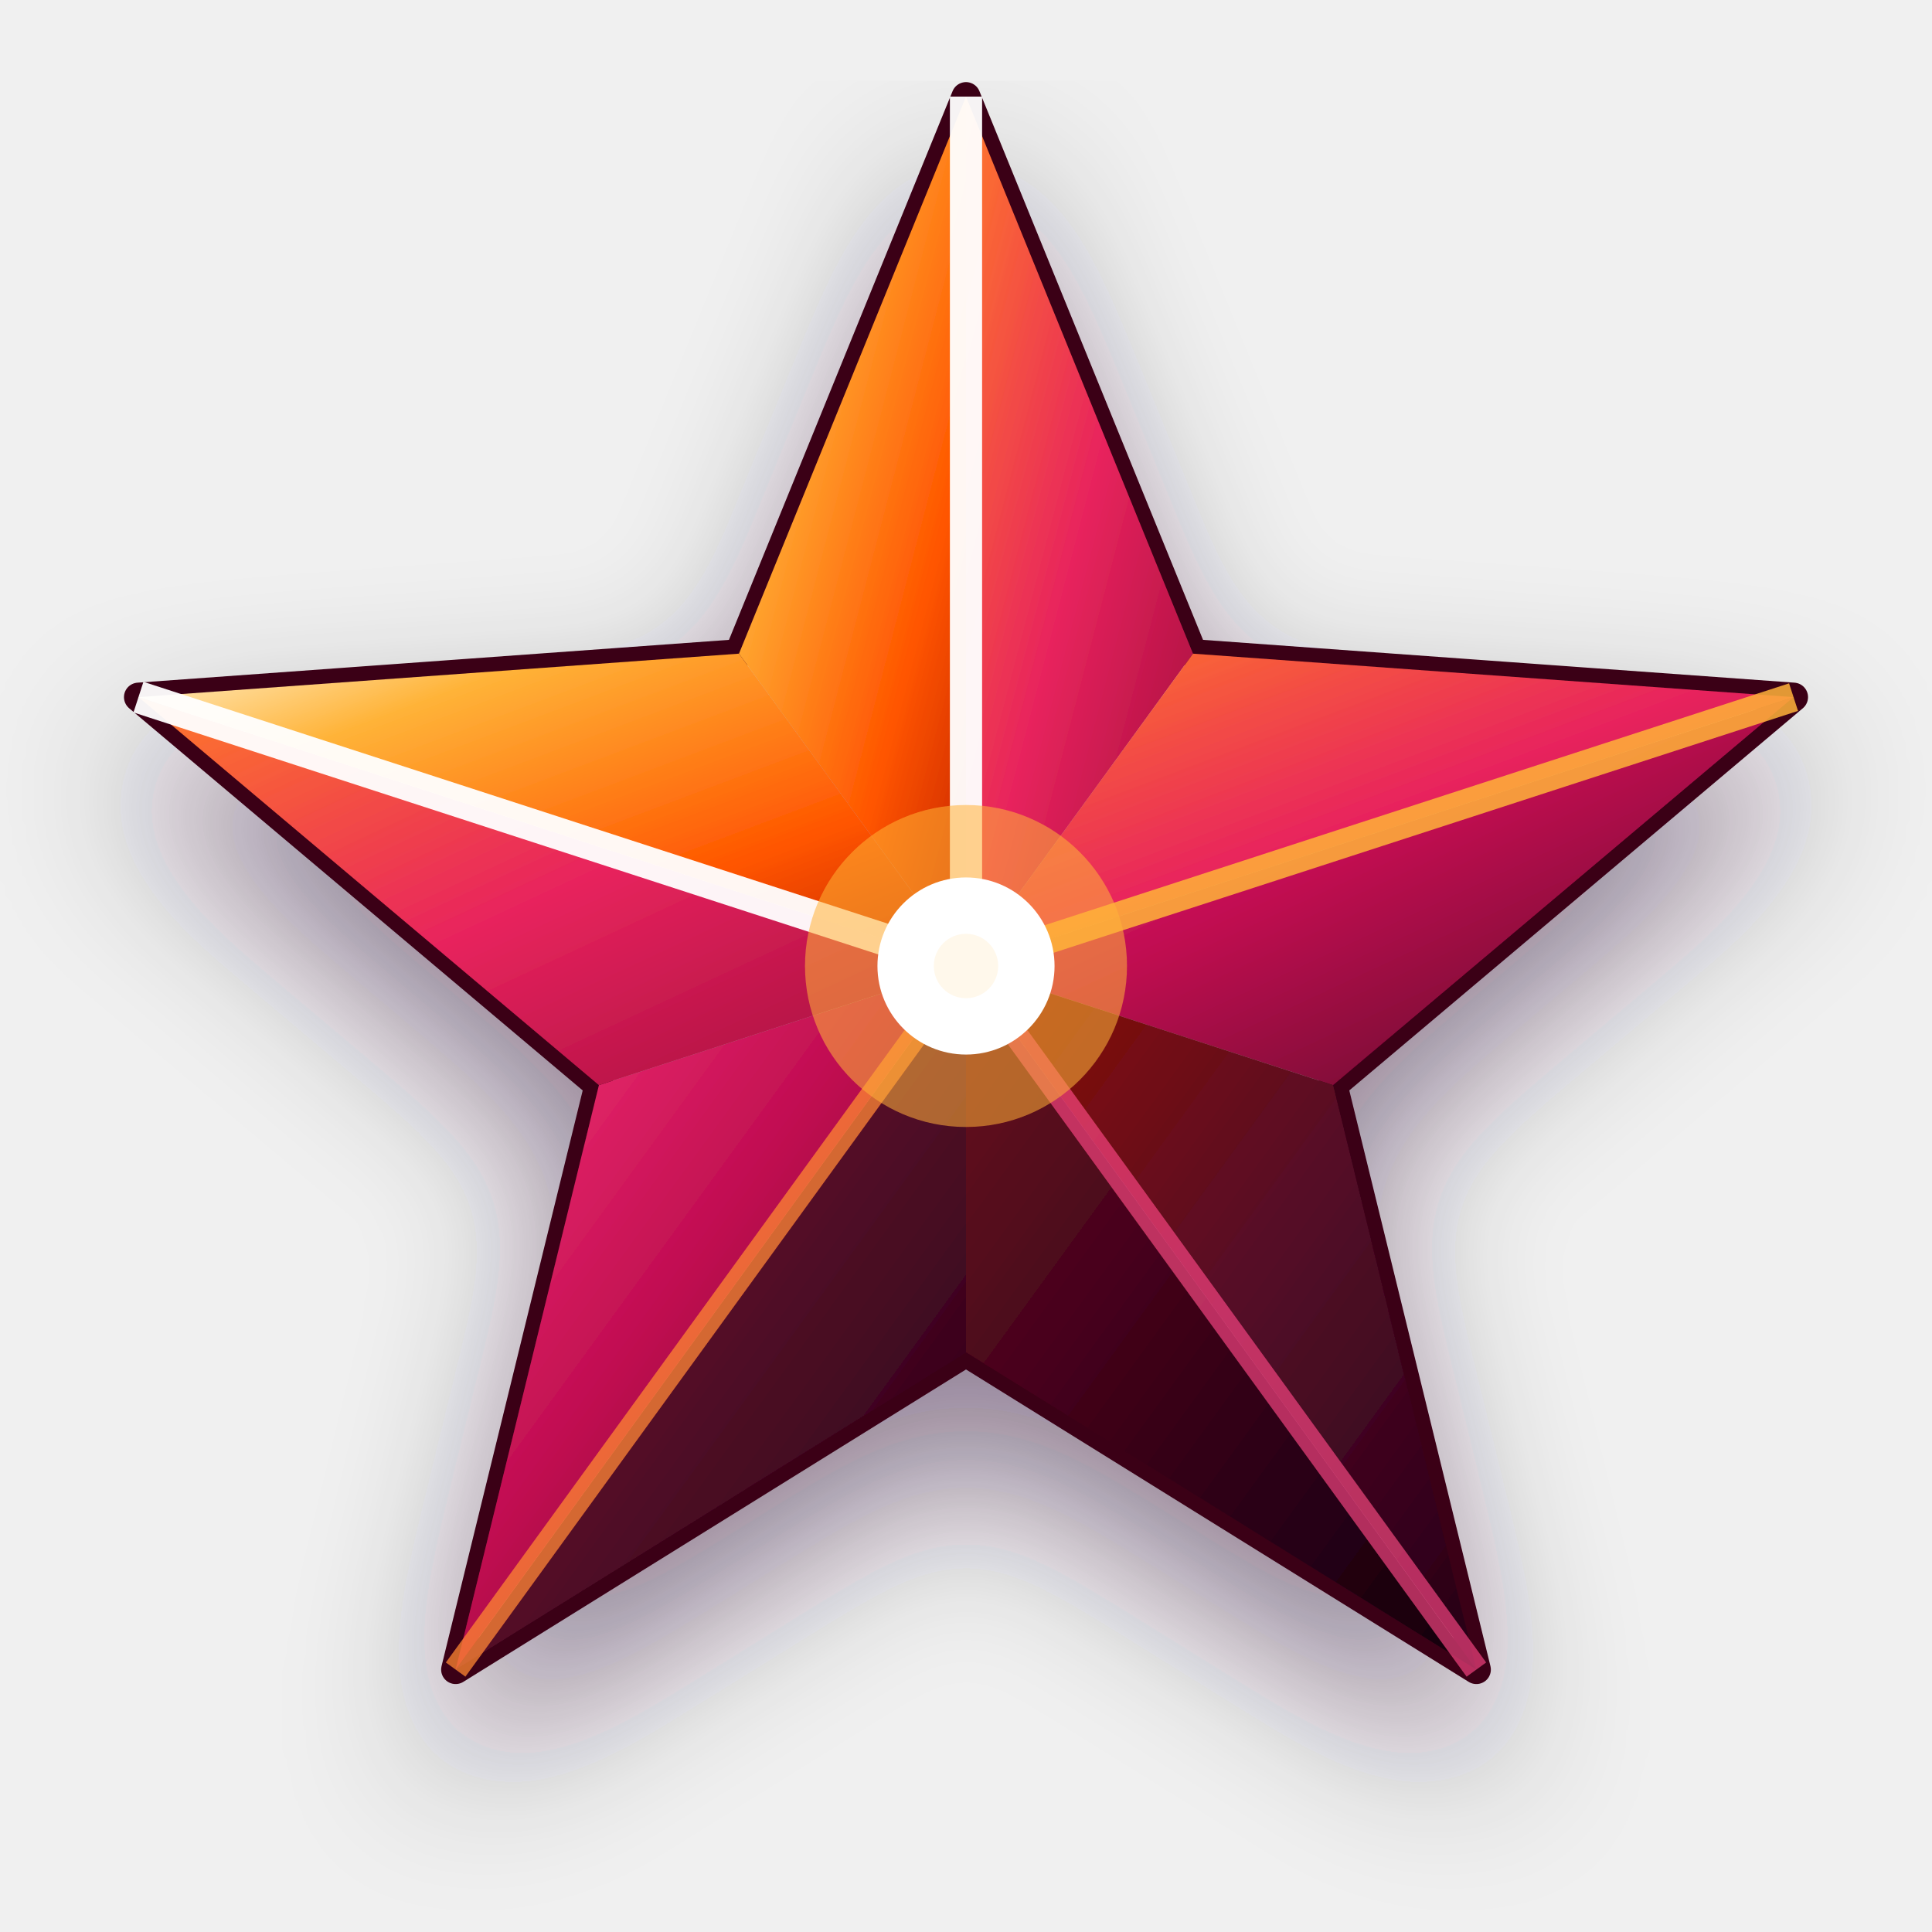
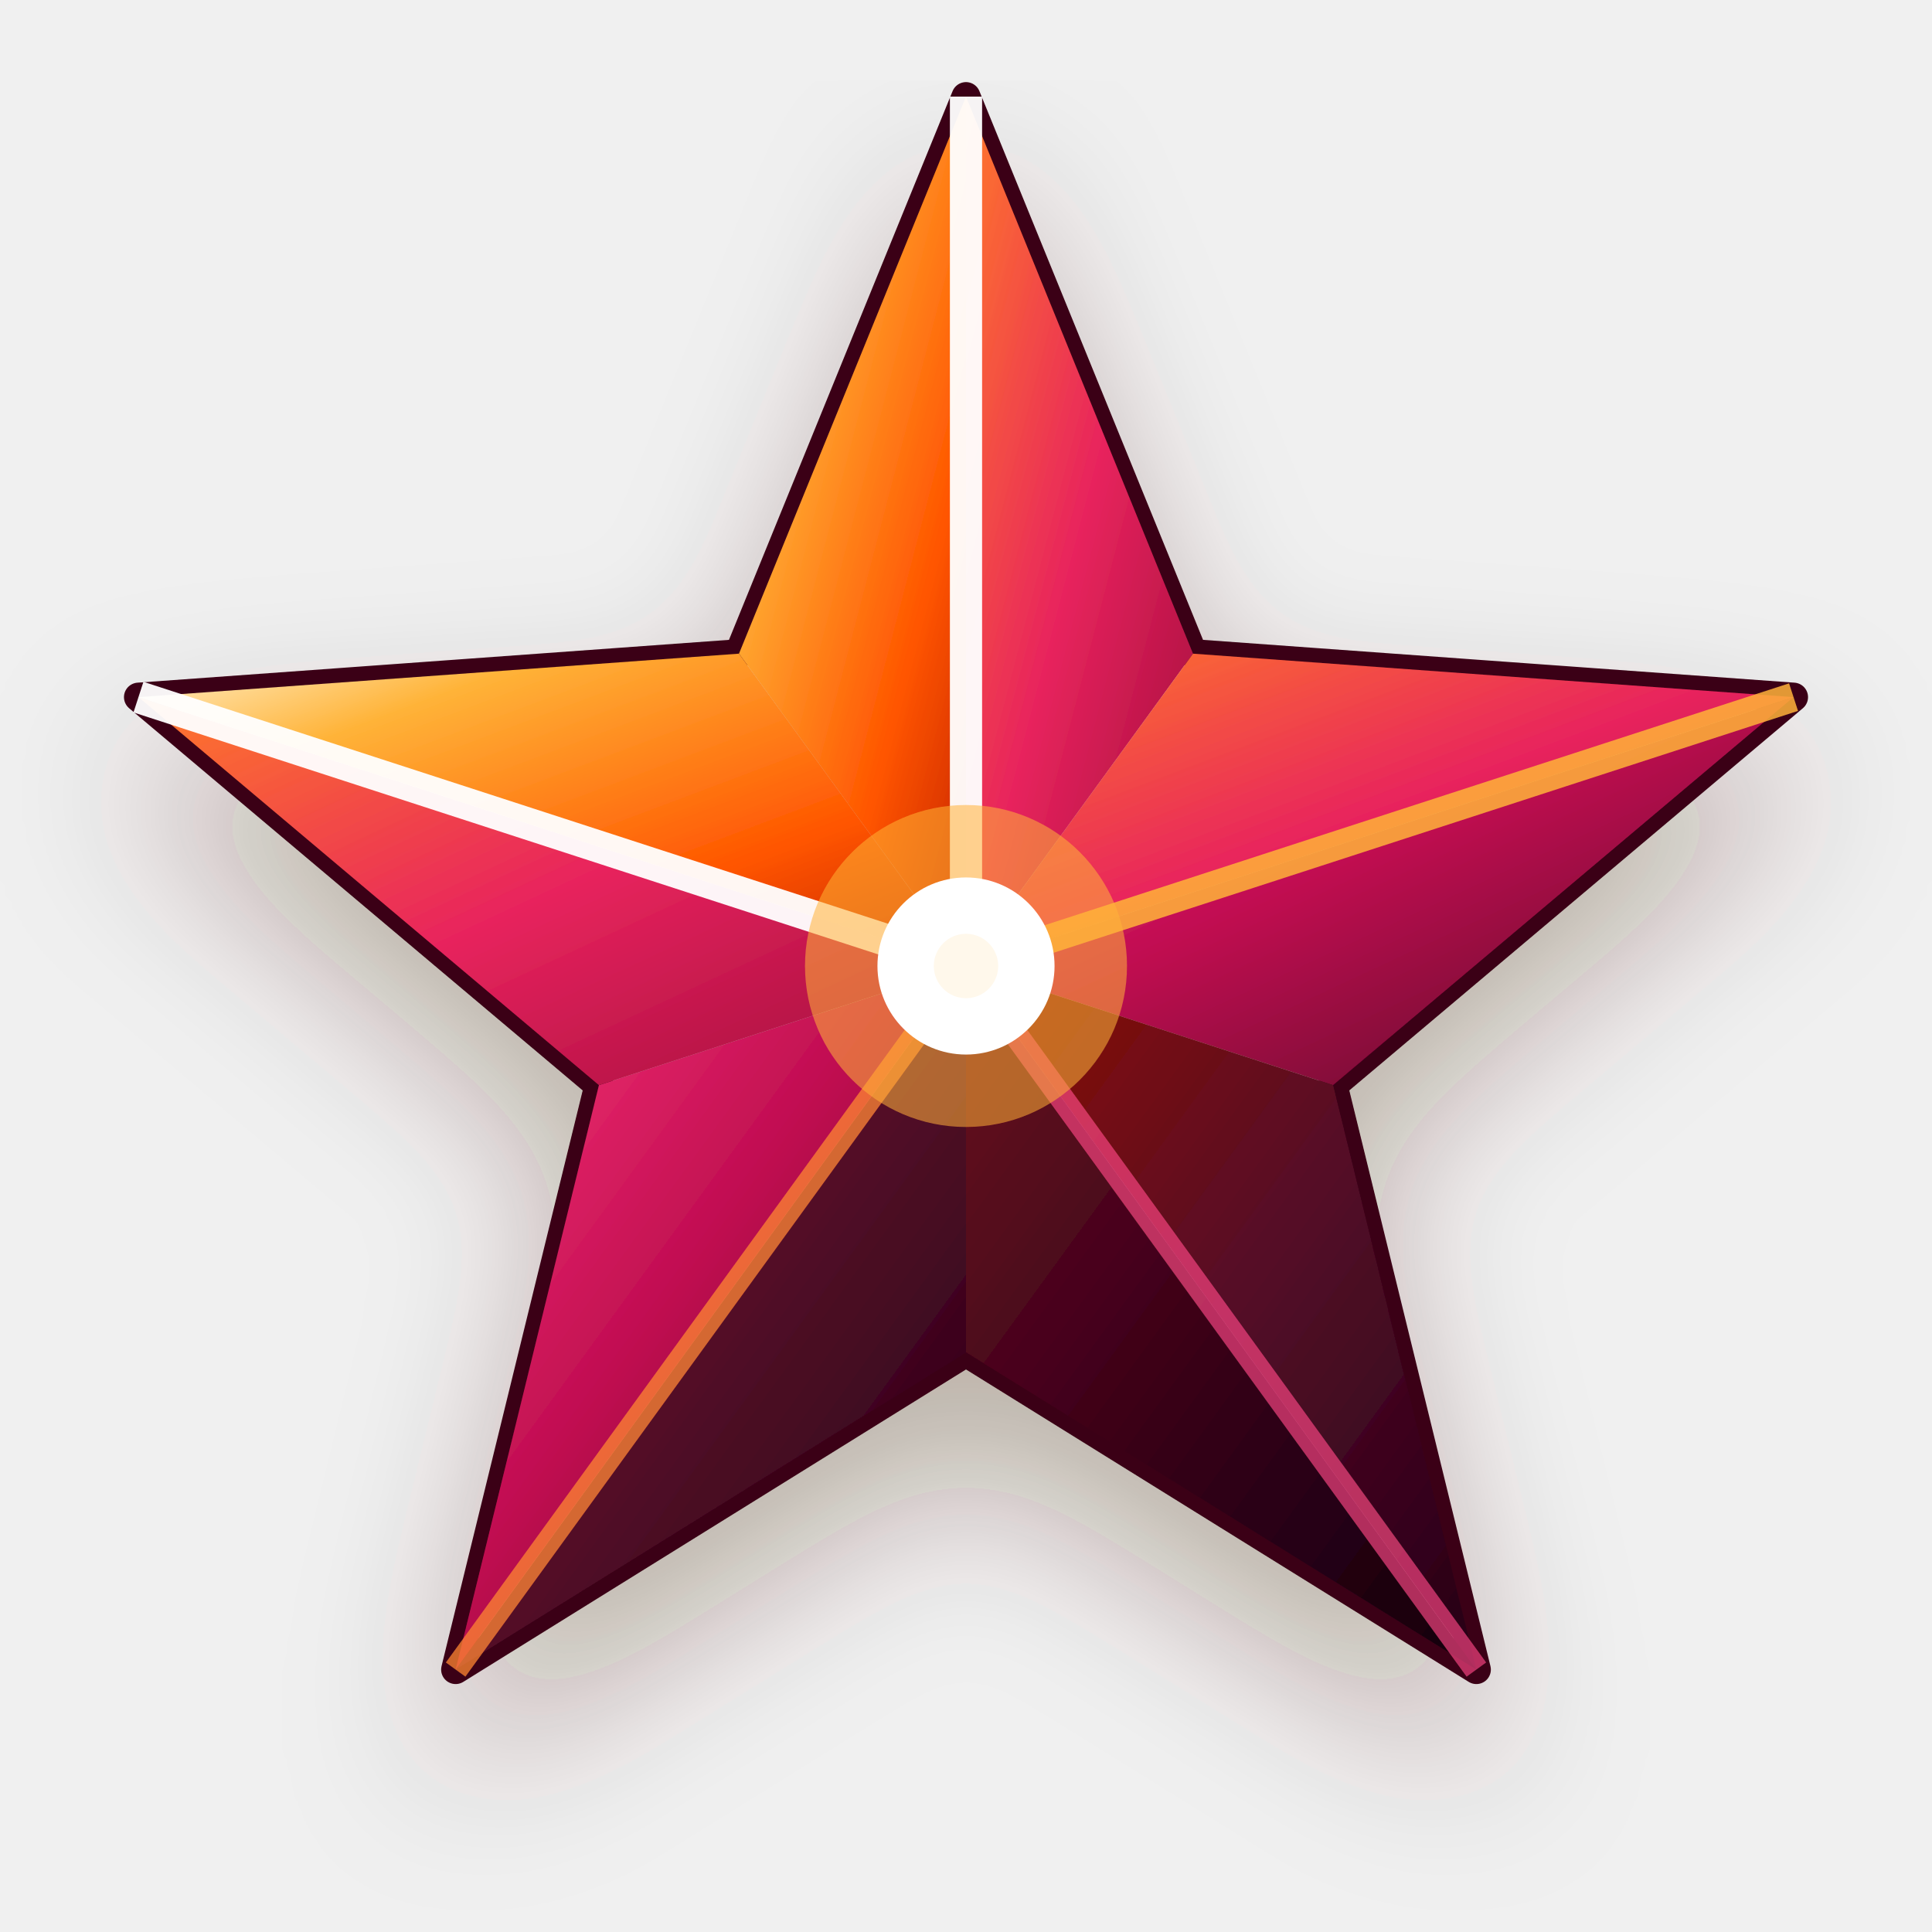
<svg xmlns="http://www.w3.org/2000/svg" viewBox="0 0 120 120" width="120" height="120">
  <defs>
    <linearGradient id="starLitHigh" x1="0%" y1="0%" x2="100%" y2="100%">
      <stop offset="0%" stop-color="#FFF5D6" />
      <stop offset="25%" stop-color="#FFB338" />
      <stop offset="70%" stop-color="#FF5500" />
      <stop offset="100%" stop-color="#C22000" />
    </linearGradient>
    <linearGradient id="starLitMid" x1="0%" y1="0%" x2="100%" y2="100%">
      <stop offset="0%" stop-color="#FF7A29" />
      <stop offset="50%" stop-color="#E8245D" />
      <stop offset="100%" stop-color="#9E0B3C" />
    </linearGradient>
    <linearGradient id="starMidRose" x1="0%" y1="0%" x2="100%" y2="100%">
      <stop offset="0%" stop-color="#FF387A" />
      <stop offset="45%" stop-color="#BF0D50" />
      <stop offset="85%" stop-color="#69042E" />
      <stop offset="100%" stop-color="#3D001C" />
    </linearGradient>
    <linearGradient id="starShadow" x1="0%" y1="0%" x2="100%" y2="100%">
      <stop offset="0%" stop-color="#8F1500" />
      <stop offset="50%" stop-color="#550A28" />
      <stop offset="100%" stop-color="#250215" />
    </linearGradient>
    <linearGradient id="starShadowDeep" x1="0%" y1="0%" x2="100%" y2="100%">
      <stop offset="0%" stop-color="#690A1D" />
      <stop offset="60%" stop-color="#300318" />
      <stop offset="100%" stop-color="#14000B" />
    </linearGradient>
    <filter id="starShadowFilter" x="-40%" y="-40%" width="180%" height="180%">
-       <feDropShadow dx="0" dy="16" stdDeviation="12" flood-color="#22042C" flood-opacity="0.65" />
-       <feDropShadow dx="0" dy="5" stdDeviation="5" flood-color="#22042C" flood-opacity="0.45" />
+       <feDropShadow dx="0" dy="16" stdDeviation="12" flood-color="#3D1D12" flood-opacity="0.45" />
+       <feDropShadow dx="0" dy="5" stdDeviation="5" flood-color="#3D1D12" flood-opacity="0.30" />
    </filter>
  </defs>
  <g filter="url(#starShadowFilter)">
    <polygon points="60,6 74.1,40.6 111.4,43.3 82.8,67.4 91.7,103.7 60,84 28.3,103.7 37.2,67.4 8.6,43.3 45.9,40.6" fill="none" stroke="#3A0218" stroke-width="1.8" stroke-linejoin="round" />
    <polygon points="60,60 45.9,40.6 60,6" fill="url(#starLitHigh)" />
    <polygon points="60,60 60,6 74.1,40.6" fill="url(#starLitMid)" />
    <polygon points="60,60 74.1,40.6 111.4,43.3" fill="url(#starLitMid)" />
    <polygon points="60,60 111.4,43.3 82.8,67.4" fill="url(#starMidRose)" />
    <polygon points="60,60 82.8,67.4 91.7,103.7" fill="url(#starShadow)" />
    <polygon points="60,60 91.7,103.7 60,84" fill="url(#starShadowDeep)" />
    <polygon points="60,60 60,84 28.3,103.7" fill="url(#starShadow)" />
    <polygon points="60,60 28.3,103.7 37.2,67.4" fill="url(#starMidRose)" />
    <polygon points="60,60 37.2,67.4 8.6,43.3" fill="url(#starLitMid)" />
    <polygon points="60,60 8.6,43.3 45.9,40.6" fill="url(#starLitHigh)" />
    <line x1="60" y1="60" x2="60" y2="6" stroke="#FFFFFF" stroke-width="2" opacity="0.95" />
    <line x1="60" y1="60" x2="8.6" y2="43.3" stroke="#FFFFFF" stroke-width="2" opacity="0.95" />
    <line x1="60" y1="60" x2="111.4" y2="43.3" stroke="#FFB338" stroke-width="1.8" opacity="0.85" />
    <line x1="60" y1="60" x2="28.3" y2="103.7" stroke="#FF8533" stroke-width="1.5" opacity="0.75" />
    <line x1="60" y1="60" x2="91.7" y2="103.7" stroke="#FF4785" stroke-width="1.5" opacity="0.65" />
    <circle cx="60" cy="60" r="10" fill="#FFB338" opacity="0.55" />
    <circle cx="60" cy="60" r="5.5" fill="#FFFFFF" />
    <circle cx="60" cy="60" r="2" fill="#FFF8EB" />
  </g>
</svg>
